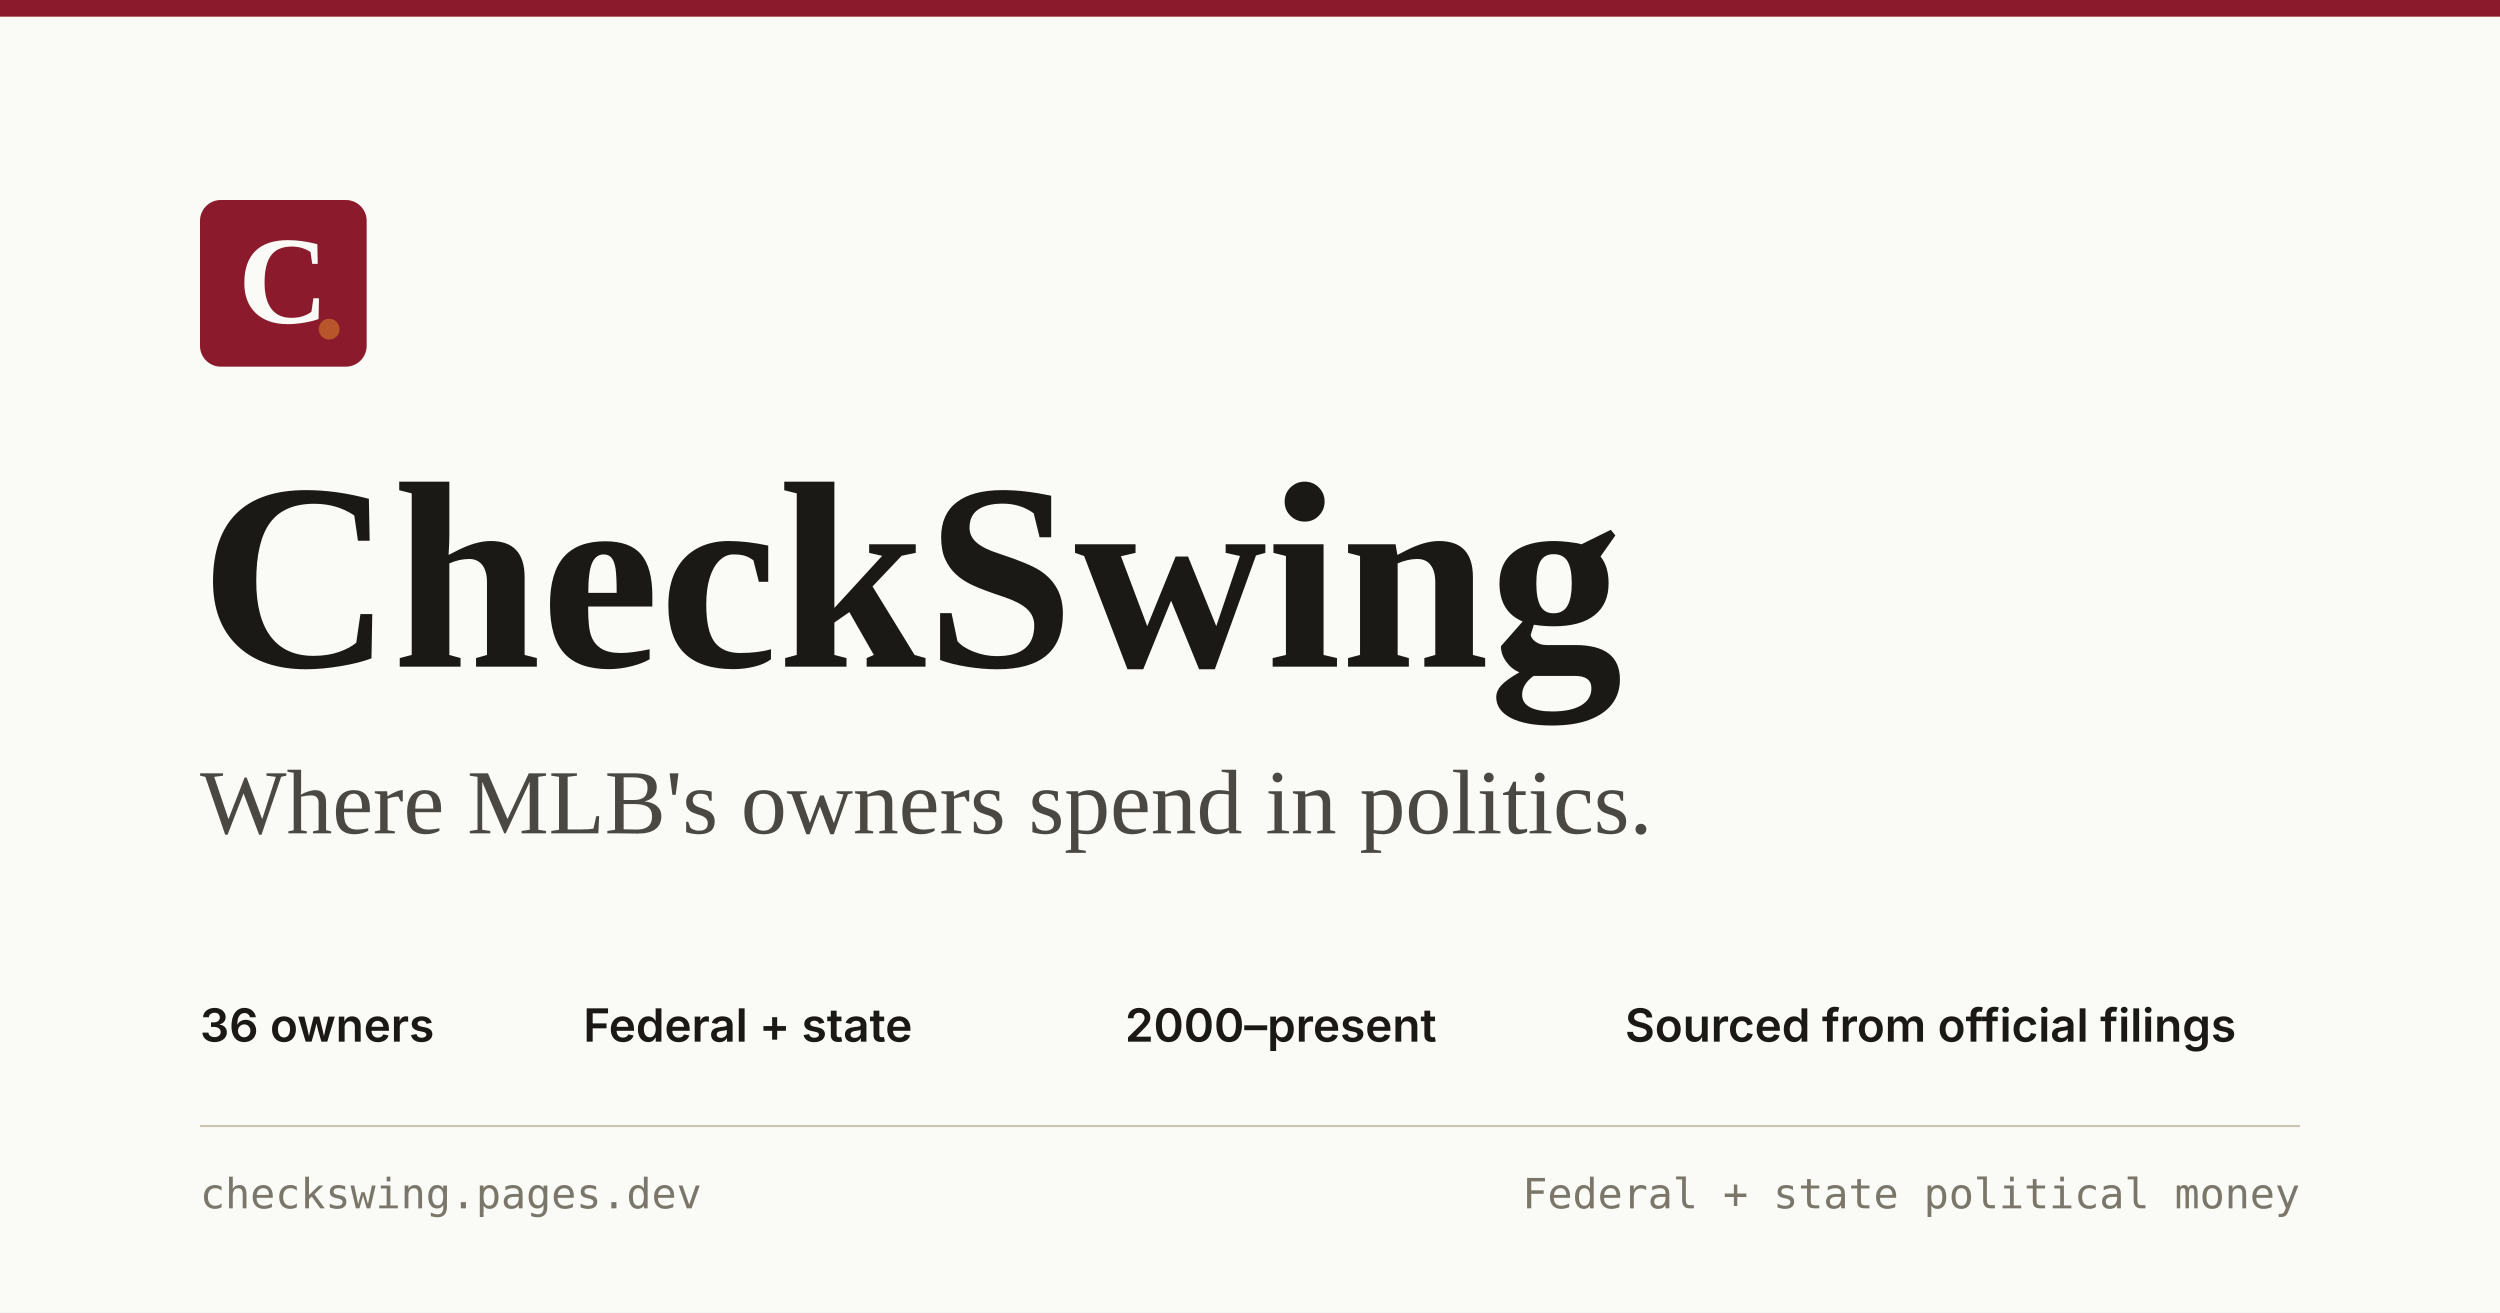
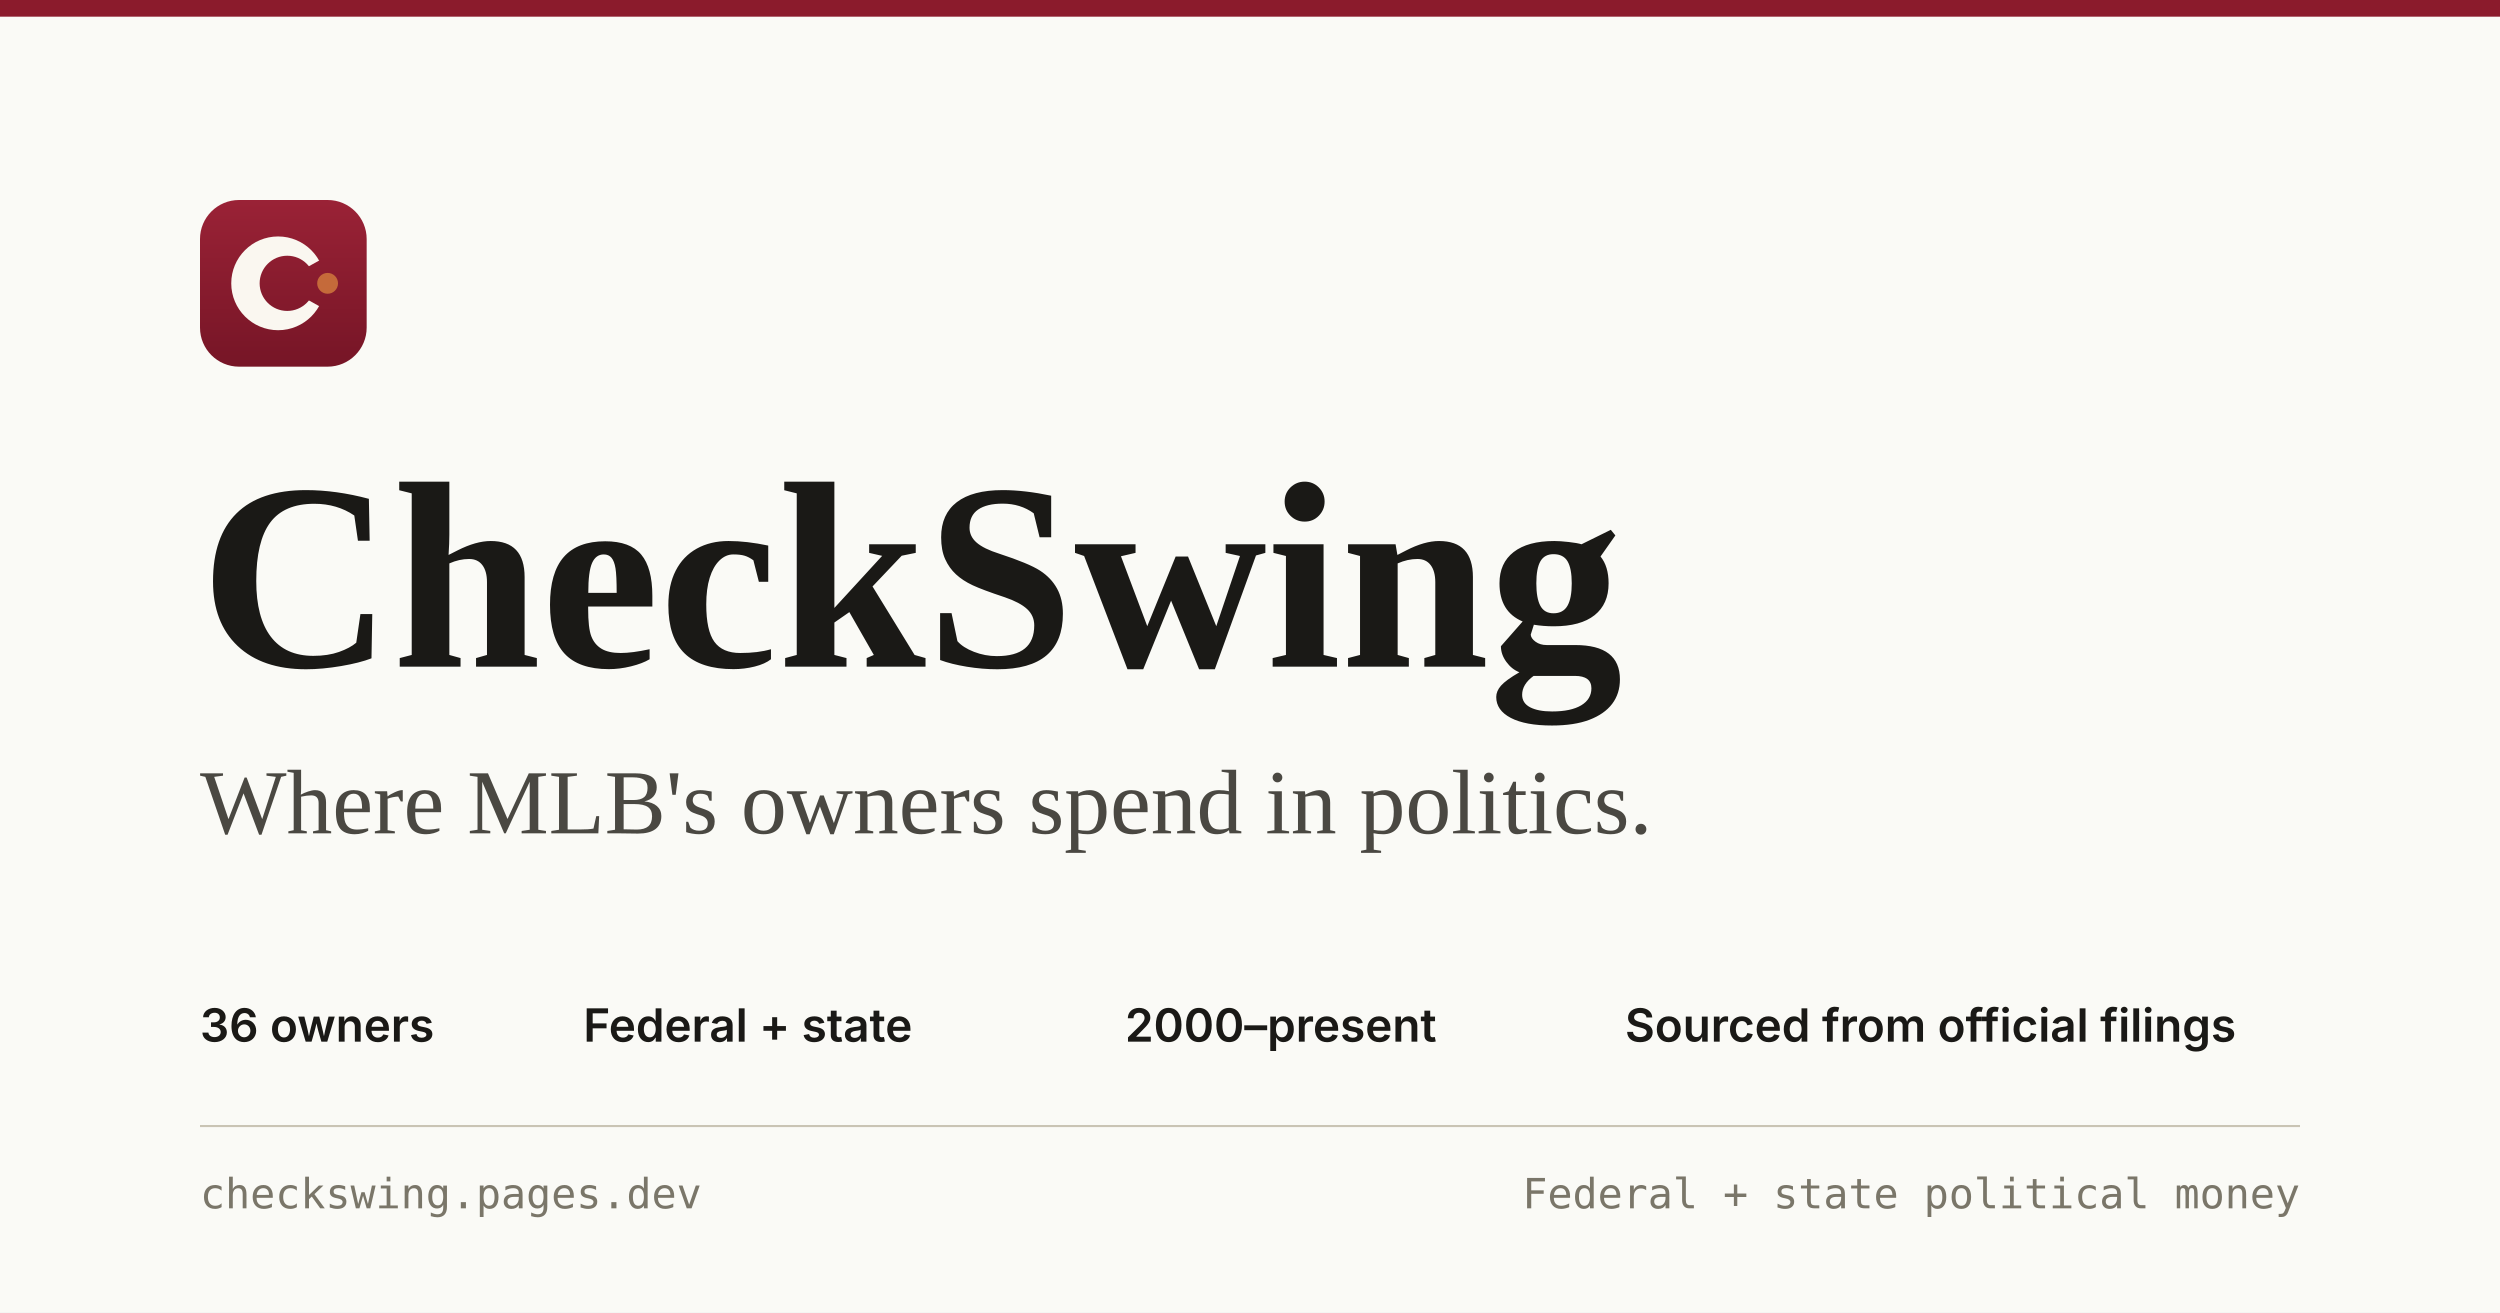
<svg xmlns="http://www.w3.org/2000/svg" viewBox="0 0 1200 630" role="img" aria-label="CheckSwing — federal and state political contributions by MLB owners">
  <rect width="1200" height="630" fill="#FAFAF6" />
  <rect x="0" y="0" width="1200" height="8" fill="#8B1B2C" />
-   <g transform="translate(96 96)">
-     <rect width="80" height="80" rx="10" ry="10" fill="#8B1B2C" />
-     <text x="40" y="59" font-family="'Source Serif 4','Charter','Georgia','Times New Roman',serif" font-size="60" font-weight="700" text-anchor="middle" fill="#FAFAF6">C</text>
-     <circle cx="62" cy="62" r="5" fill="#B8552B" />
+   <defs>
+     <linearGradient id="og-tile" x1="0" y1="0" x2="0" y2="1">
+       <stop offset="0" stop-color="#9A2236" />
+       <stop offset="1" stop-color="#761526" />
+     </linearGradient>
+     <mask id="og-c">
+       <rect width="64" height="64" fill="#000" />
+       <circle cx="30" cy="32" r="18" fill="#fff" />
+       <circle cx="33.5" cy="32" r="10.6" fill="#000" />
+       <path d="M30 32 L66 12 L66 52 Z" fill="#000" />
+     </mask>
+   </defs>
+   <g transform="translate(96 96) scale(1.25)">
+     <rect width="64" height="64" rx="15" ry="15" fill="url(#og-tile)" />
+     <rect width="64" height="64" fill="#FAF7F0" mask="url(#og-c)" />
+     <circle cx="49" cy="32" r="4" fill="#C56A3A" />
  </g>
  <text x="96" y="320" font-family="'Source Serif 4','Charter','Georgia','Times New Roman',serif" font-size="128" font-weight="700" fill="#1A1916">CheckSwing</text>
  <text x="96" y="400" font-family="'Source Serif 4','Charter','Georgia','Times New Roman',serif" font-size="44" font-weight="500" fill="#4A4842">Where MLB's owners spend in politics.</text>
  <g font-family="'Inter','Helvetica Neue','Arial',sans-serif" fill="#7A7669" font-size="22">
    <text x="96" y="500" font-weight="600" fill="#1A1916">36 owners</text>
    <text x="280" y="500" font-weight="600" fill="#1A1916">Federal + state</text>
    <text x="540" y="500" font-weight="600" fill="#1A1916">2000–present</text>
    <text x="780" y="500" font-weight="600" fill="#1A1916">Sourced from official filings</text>
  </g>
  <rect x="96" y="540" width="1008" height="1" fill="#C9C4B4" />
  <text x="96" y="580" font-family="'JetBrains Mono','Menlo','Consolas',monospace" font-size="20" fill="#7A7669">checkswing.pages.dev</text>
  <text x="1104" y="580" font-family="'JetBrains Mono','Menlo','Consolas',monospace" font-size="20" fill="#7A7669" text-anchor="end">Federal + state political money</text>
</svg>
